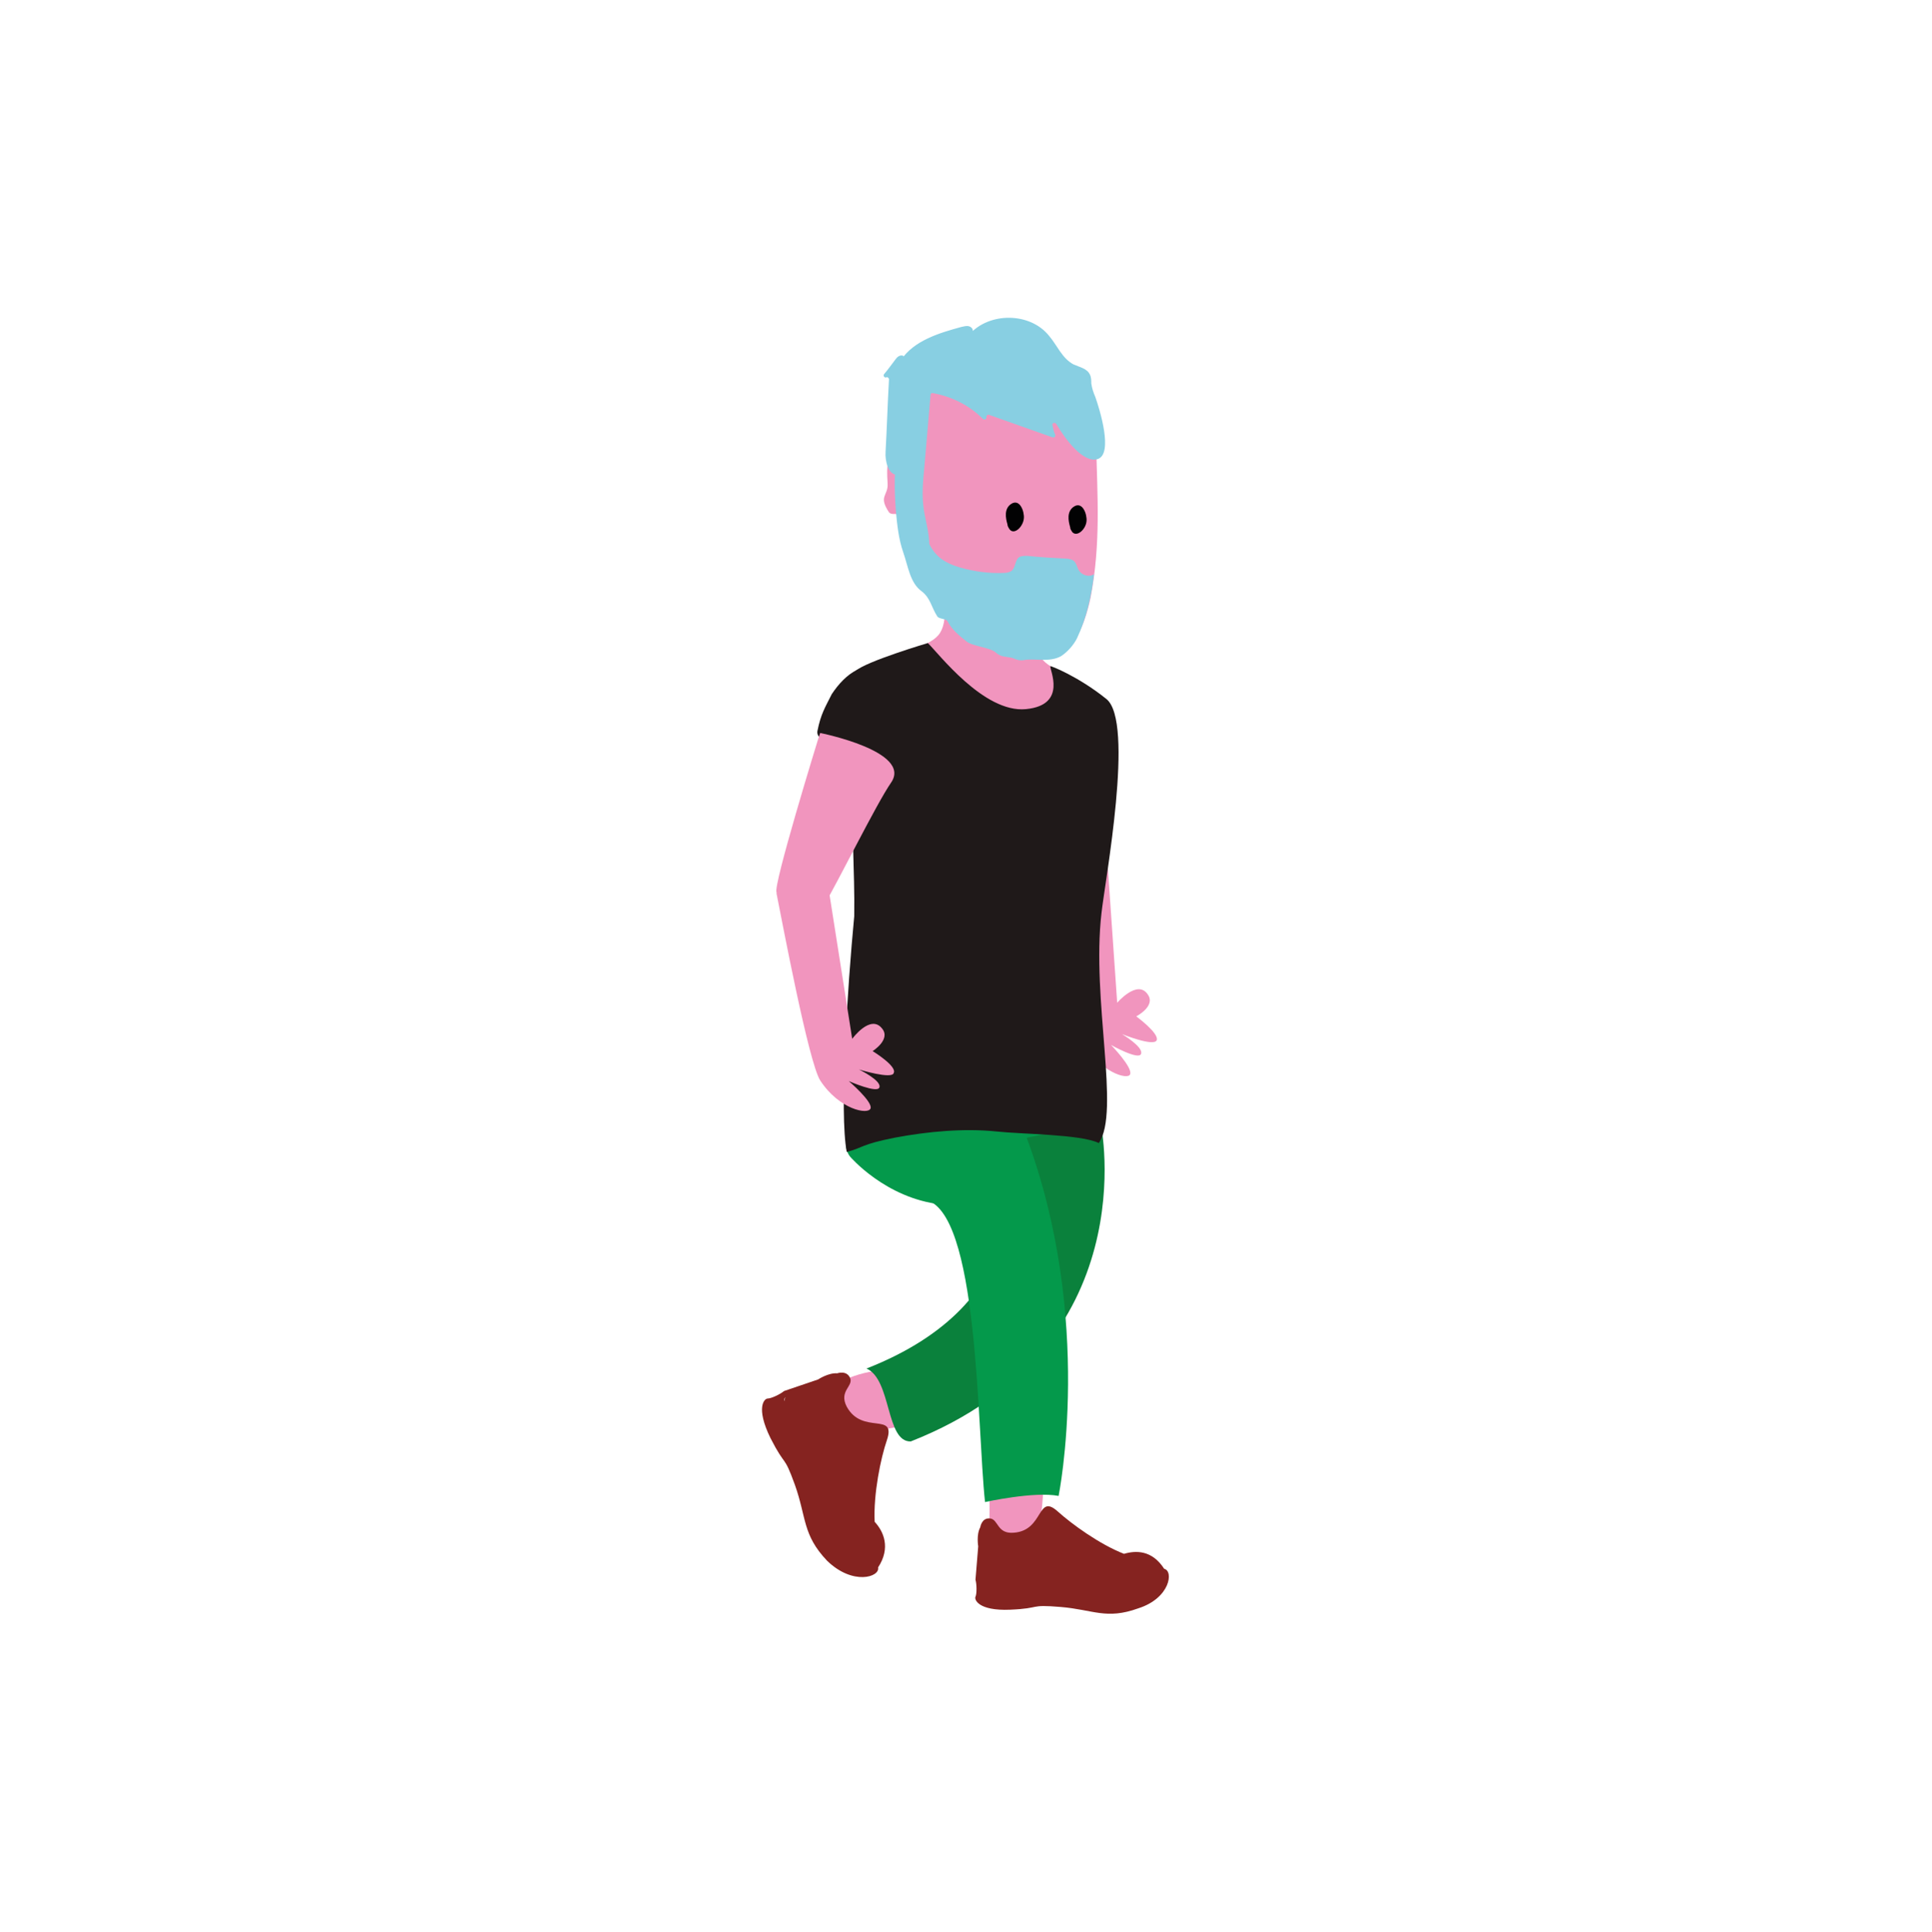
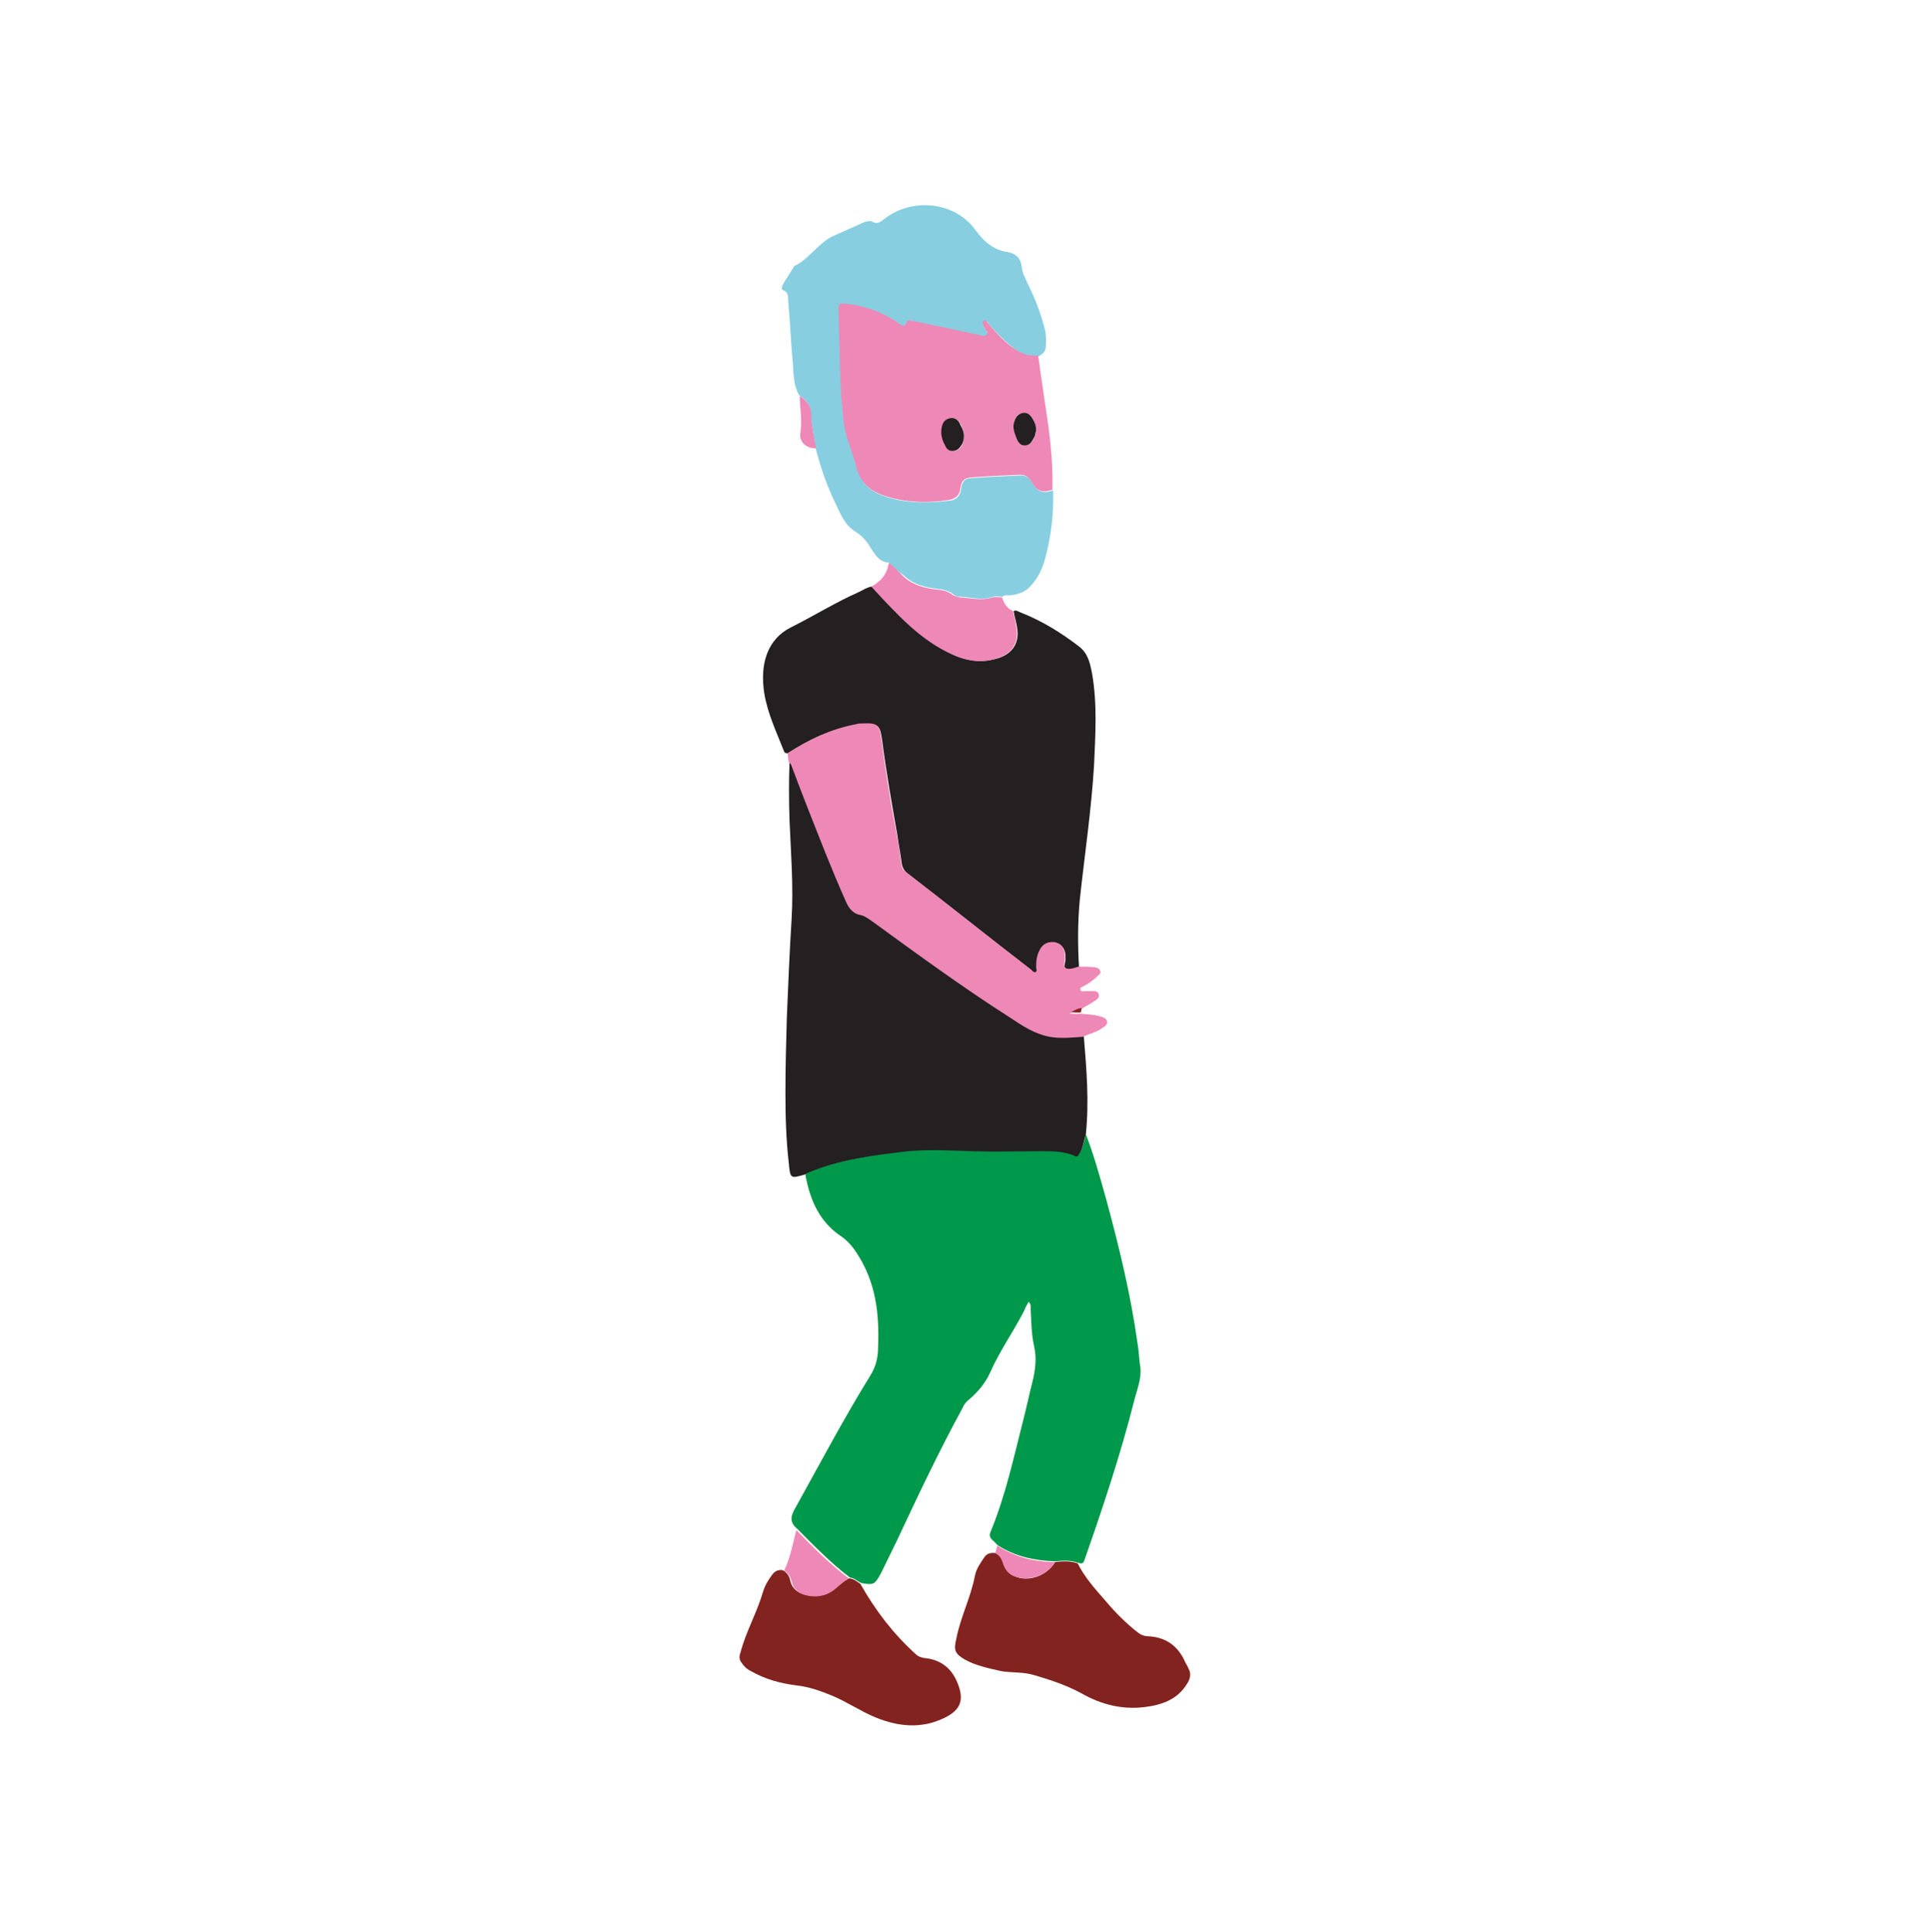
<svg xmlns="http://www.w3.org/2000/svg" version="1.1" id="Capa_1" x="0px" y="0px" viewBox="0 0 283.5 283.5" style="enable-background:new 0 0 283.5 283.5;" xml:space="preserve">
  <style type="text/css">
- 	.st0{fill:#F195BE;}
- 	.st1{fill:#852320;}
- 	.st2{fill:#0A813C;}
- 	.st3{fill:#04994B;}
- 	.st4{fill:#1F1919;}
- 	.st5{fill:#88CFE2;}
- 	.st6{fill:#020203;}
+ 	.st0{fill:#00984A;}
+ 	.st1{fill:#241F20;}
+ 	.st2{fill:#87CEE1;}
+ 	.st3{fill:#EE88B6;}
+ 	.st4{fill:#83231F;}
</style>
  <g>
-     <path class="st0" d="M133.4,209.4c0.1-1.7-0.7-3-2-5c-0.5-0.8-1.2-1.8-2.3-2.6c-0.3-0.2-0.5-0.3-0.9-0.5c-1.5,0.2-4.3,1-5.5,2.1   c-2.5,2.1,4.5,7.4,6,7.6c1.3,0.2-0.3-0.9,1.4-1.1C129.8,209.7,132.3,209.4,133.4,209.4z" />
-     <path class="st1" d="M128.9,230.1c1.9-2.9,0.8-5.3-0.5-6.7c-0.2-4.1,0.9-9.4,1.8-12c1.4-4.2-3.6-0.7-5.9-4.9c-1.2-2.3,1-3,0.5-4.2   s-1.9-0.7-1.9-0.7c-1.3-0.1-2.8,0.9-2.8,0.9l-5,1.7c-0.6,0.5-1.9,1.1-2.4,1.1s-1.8,1.3,0.4,5.8c2.3,4.5,1.9,2.2,3.6,6.9   c1.7,4.8,1.1,7.3,4.7,11.1C125.2,232.8,129.2,231.5,128.9,230.1z M115.3,205.1c-0.1,0.2-0.1,0.4-0.2,0.6   C115.1,205.4,115.2,205.2,115.3,205.1z" />
+     <path class="st0" d="M159.4,166.5c1.2,3.1,2.1,6.4,3,9.6c1.9,7,3.6,14,4.6,21.2c0.2,1.1,0.2,2.3,0.4,3.4c0.2,1.7-0.5,3.3-0.9,4.9   c-2,7.9-4.6,15.7-7.3,23.4c-0.2,0.7-0.6,0.5-1,0.4c-1.1-0.4-2.2-0.3-3.3-0.2c-3-0.1-5.9-0.7-8.5-2.4c-0.2-0.2-0.4-0.5-0.7-0.7   c-0.4-0.4-0.5-0.7-0.3-1.2c2.2-5.3,3.4-10.9,4.8-16.4c0.5-1.9,0.9-3.9,1.4-5.8c0.4-1.7,0.6-3.4,0.2-5.1c-0.4-1.8-0.4-3.6-0.5-5.4   c0-0.3,0.1-0.7-0.3-1.1c-0.3,0.5-0.5,0.9-0.7,1.4c-1.6,3.1-3.6,5.9-5,9.1c-0.7,1.5-1.8,2.8-3.1,3.9c-0.4,0.3-0.7,0.7-0.9,1.2   c-3.5,6.4-6.6,13-9.7,19.6c-0.8,1.6-1.5,3.1-2.3,4.7c-0.9,1.6-1,1.7-2.8,1.4c-0.6-0.2-1.1-0.8-1.7-0.8c-2.8-2.1-5.3-4.7-7.8-7.2   c-1.3-1.1-0.8-2.1-0.1-3.3c3.6-6.5,7.1-13.1,11-19.4c0.7-1.2,1-2.5,1-3.9c0.2-4.9-0.3-9.5-3.1-13.8c-0.7-1.1-1.5-2-2.6-2.7   c-2.8-2-4.1-4.8-4.8-8c-0.1-0.3-0.1-0.6-0.2-1c0.1-0.1,0.2-0.2,0.3-0.2c4.7-1.9,9.7-2.6,14.7-3.2c3.2-0.4,6.4-0.1,9.7,0   c3.1,0.1,6.1,0,9.2,0c1.9,0,3.9-0.1,5.7,0.7c0.5,0.2,0.6-0.2,0.7-0.4C159,168.4,159.2,167.4,159.4,166.5z" />
+     <path class="st1" d="M115.6,110.6c-0.2-0.1-0.4,0-0.5-0.3c-1.1-2.8-2.4-5.5-2.9-8.5c-0.7-4.4,0.5-8,3.9-9.7c3.4-1.7,6.6-3.7,10-5.2   c0.6-0.3,1.2-0.7,1.9-0.8c1.1,1.1,2.1,2.3,3.2,3.4c2.4,2.4,5,4.7,8.1,6.3c2.3,1.2,4.7,1.6,7.3,0.8c2.1-0.7,3.1-2.3,2.7-4.5   c-0.1-0.8-0.4-1.6-0.5-2.4c0.4-0.2,0.7,0.1,1,0.2c3.1,1.2,6,3,8.6,5c1.3,1,1.6,2.4,1.9,3.9c0.8,4.5,0.5,9.1,0.3,13.6   c-0.4,6.6-1.4,13.2-2.1,19.8c-0.3,3.3-0.3,6.5-0.1,9.8c-0.6,0.2-1.4,0.5-1.9,0.2c-0.5-0.2,0-1-0.1-1.6c0-0.2,0-0.3,0-0.5   c-0.1-0.9-0.6-1.5-1.5-1.7c-1-0.2-1.8,0.2-2.2,1.2c-0.3,0.8-0.4,1.6-0.5,2.4c0,0.3,0.2,0.7-0.1,0.8c-0.3,0.1-0.5-0.2-0.7-0.4   c-6.1-4.7-12.1-9.5-18.2-14.2c-0.4-0.3-0.7-0.8-0.8-1.3c-0.2-1.5-0.5-3-0.7-4.5c-0.8-4.5-1.6-9.1-2.2-13.7   c-0.3-2.2-0.5-2.5-2.8-2.4c-0.3,0-0.6,0-0.9,0.1C122,107,118.7,108.6,115.6,110.6z" />
+     <path class="st1" d="M159.4,166.5c-0.3,1-0.4,1.9-0.9,2.8c-0.2,0.3-0.3,0.6-0.7,0.4c-1.8-0.8-3.8-0.7-5.7-0.7c-3.1,0-6.1,0.1-9.2,0   c-3.2-0.1-6.5-0.3-9.7,0c-5,0.6-10,1.2-14.7,3.2c-0.1,0-0.2,0.1-0.3,0.2c-2.1,0.6-2.2,0.7-2.4-1.6c-0.4-3.4-0.5-6.9-0.5-10.4   c0-3.6,0.1-7.3,0.2-10.9c0.2-4.8,0.4-9.7,0.7-14.5c0.3-4.9-0.1-9.8-0.3-14.6c-0.1-2.9-0.1-5.7,0-8.6c0.3,0.2,0.4,0.5,0.5,0.8   c0.7,1.8,1.4,3.6,2.1,5.5c1.8,4.8,3.6,9.5,5.8,14.2c0.4,0.9,0.9,1.7,2,1.9c0.7,0.2,1.3,0.6,1.9,1c6.7,4.8,13.3,9.7,20.2,14.1   c1.8,1.2,3.6,2.4,5.8,2.8c1.6,0.3,3.3,0.1,4.9,0C159.5,157,159.9,161.7,159.4,166.5z" />
+     <path class="st2" d="M130.5,82.6c-1.4-0.1-2-1.1-2.7-2.2c-0.6-1-1.3-1.8-2.3-2.4c-1.6-1-2.2-2.8-3-4.4c-1.2-2.5-2.1-5.2-2.8-7.9   c-0.2-1.6-0.6-3.2-0.7-4.9c0-1.4-0.7-2.1-1.7-2.8c-0.8-1.4-0.8-3-0.9-4.5c-0.3-3.1-0.4-6.2-0.7-9.4c0-0.6,0-1.2-0.7-1.5   c-0.4-0.1-0.2-0.5-0.1-0.8c0.5-0.9,1.1-1.7,1.6-2.6c0.1-0.1,0.1-0.2,0.2-0.2c2.1-1,3.3-3.2,5.5-4.3c1.6-0.7,3.1-1.4,4.7-2.1   c0.3-0.1,0.8-0.2,1.1-0.1c0.9,0.6,1.4-0.1,2-0.5c3.7-2.8,10-2.7,13.3,1.9c1.1,1.5,2.5,2.8,4.6,3.1c1.2,0.2,2,0.9,2.1,2.3   c0.1,0.8,0.5,1.5,0.8,2.2c1.1,2.2,2,4.5,2.6,6.9c0.2,0.9,0.2,1.8,0.1,2.7c-0.1,0.6-0.5,0.9-1,1.2c-1.2,0.1-2.3-0.2-3.3-0.9   c-1.5-1.1-2.8-2.4-4-3.8c-0.2-0.2-0.3-0.6-0.7-0.4c-0.3,0.2-0.1,0.5,0,0.8c0.1,0.2,0.1,0.3,0.2,0.4c0.1,0.3,0.4,0.6,0.2,0.9   c-0.2,0.3-0.6,0.1-0.9,0c-3.3-0.7-6.6-1.4-9.9-2.1c-0.3-0.1-0.7-0.3-0.9,0.2c-0.3,0.8-0.7,0.5-1.1,0.2c-2.3-1.6-4.9-2.6-7.7-2.9   c-1.2-0.1-1.2-0.2-1.2,1.1c0.1,4.2,0.3,8.4,0.4,12.7c0,1.1,0.2,2.1,0.3,3.1c0.2,2.4,1.3,4.6,1.9,7c0.5,2.2,1.9,3.5,3.9,4.2   c3.1,1.1,6.4,1.1,9.7,0.7c1-0.1,1.6-0.7,1.7-1.8c0.1-0.9,0.5-1.5,1.4-1.5c2.4-0.2,4.9-0.3,7.3-0.4c0.8,0,1.3,0.3,1.7,1   c0.8,1.4,1.5,1.7,3.1,1.2c0.1,3.4-0.3,6.8-1.2,10.1c-0.4,1.4-1,2.7-2,3.8c-0.8,1-2,1.4-3.2,1.5c-0.4,0-0.7-0.1-1,0.2   c-0.5,0-1-0.1-1.4,0c-1.6,0.6-3.2,0.1-4.8,0c-0.4,0-0.8-0.1-1.1-0.4c-0.5-0.4-1.2-0.6-1.8-0.7c-2-0.2-4-0.6-5.5-2.1   C131.8,83.9,131.1,83.3,130.5,82.6z" />
+     <path class="st3" d="M154.5,71.9c-1.6,0.5-2.3,0.2-3.1-1.2c-0.4-0.7-0.9-1-1.7-1c-2.4,0.1-4.9,0.2-7.3,0.4   c-0.9,0.1-1.3,0.6-1.4,1.5c-0.1,1.1-0.7,1.6-1.7,1.8c-3.3,0.5-6.5,0.4-9.7-0.7c-2-0.7-3.4-2-3.9-4.2c-0.6-2.3-1.7-4.5-1.9-7   c-0.1-1.1-0.2-2.1-0.3-3.1c-0.2-4.2-0.3-8.4-0.4-12.7c0-1.2,0-1.2,1.2-1.1c2.8,0.3,5.4,1.3,7.7,2.9c0.5,0.3,0.8,0.6,1.1-0.2   c0.1-0.4,0.5-0.2,0.9-0.2c3.3,0.7,6.6,1.4,9.9,2.1c0.3,0.1,0.7,0.2,0.9,0c0.3-0.3,0-0.6-0.2-0.9c-0.1-0.2-0.1-0.3-0.2-0.4   c-0.1-0.3-0.3-0.6,0-0.8c0.4-0.2,0.5,0.2,0.7,0.4c1.2,1.4,2.4,2.8,4,3.8c1,0.7,2.1,1,3.3,0.9c0.3,2.3,0.7,4.7,1,7   C154.1,63.5,154.6,67.7,154.5,71.9z M152.1,63.2c0-0.6-0.2-1.2-0.5-1.7c-0.3-0.5-0.7-1-1.4-0.9c-0.8,0.1-1.1,0.6-1.3,1.3   c-0.2,0.8,0,1.6,0.3,2.4c0.2,0.5,0.5,1.1,1.2,1.1c0.8,0,1.2-0.6,1.4-1.2C152,63.9,152.1,63.5,152.1,63.2z M141.5,64   c0-0.6-0.2-1.1-0.4-1.6c-0.4-0.6-0.8-1.2-1.6-1c-0.8,0.2-1.1,0.9-1.2,1.6c-0.1,0.8,0.2,1.6,0.5,2.3c0.2,0.5,0.5,0.9,1.1,0.9   c0.6,0,1-0.3,1.3-0.8C141.4,65,141.5,64.5,141.5,64z" />
+     <path class="st3" d="M159,152.2c-1.6,0.1-3.3,0.3-4.9,0c-2.2-0.4-4-1.6-5.8-2.8c-6.9-4.4-13.6-9.3-20.2-14.1   c-0.6-0.4-1.2-0.9-1.9-1c-1-0.2-1.6-1-2-1.9c-2.1-4.7-3.9-9.4-5.8-14.2c-0.7-1.8-1.4-3.6-2.1-5.5c-0.1-0.3-0.2-0.6-0.5-0.8   c-0.1-0.4-0.1-0.8-0.2-1.3c3.1-2,6.4-3.6,10.1-4.3c0.3-0.1,0.6-0.1,0.9-0.1c2.3-0.1,2.5,0.2,2.8,2.4c0.6,4.6,1.3,9.1,2.2,13.7   c0.3,1.5,0.5,3,0.7,4.5c0.1,0.6,0.3,1,0.8,1.3c6.1,4.7,12.1,9.5,18.2,14.2c0.2,0.2,0.4,0.5,0.7,0.4c0.3-0.1,0.1-0.5,0.1-0.8   c0-0.8,0.1-1.7,0.5-2.4c0.4-0.9,1.2-1.3,2.2-1.2c1,0.2,1.4,0.8,1.5,1.7c0,0.2,0,0.3,0,0.5c0.1,0.5-0.3,1.3,0.1,1.6   c0.5,0.3,1.3,0,1.9-0.2c0.8,0,1.6,0,2.4,0.1c0.3,0,0.7,0.2,0.8,0.5c0.2,0.4-0.2,0.6-0.4,0.8c-0.6,0.6-1.3,1.1-2.1,1.5   c-0.2,0.1-0.5,0.2-0.4,0.5c0.1,0.3,0.4,0.2,0.6,0.2c0.5,0,0.9,0,1.4,0c0.3,0,0.6,0.1,0.7,0.5c0.1,0.3-0.1,0.6-0.4,0.8   c-0.7,0.5-1.5,0.9-2.3,1.4c-0.5-0.1-0.9,0.2-1.6,0.6c0.7,0,1.1,0.1,1.5,0c1,0.1,2,0.1,3,0.4c0.4,0.1,0.9,0.3,1,0.7   c0.1,0.5-0.3,0.8-0.7,1C161.1,151.5,160,151.7,159,152.2z" />
+     <path class="st4" d="M154.9,229.3c1.1-0.1,2.2-0.2,3.3,0.2c1,2,2.5,3.7,4,5.4c1.5,1.8,3.1,3.4,4.9,4.8c0.4,0.3,0.9,0.5,1.4,0.5   c2.4,0.1,4.2,1.2,5.3,3.4c0.2,0.5,0.5,0.9,0.7,1.4c0.4,0.7,0.2,1.5-0.2,2.1c-1.4,2.4-3.8,3.2-6.3,3.5c-3.3,0.4-6.4-0.4-9.2-2   c-2.2-1.2-4.6-2-7-2.7c-1.6-0.5-3.3-0.3-4.9-0.6c-1.8-0.4-3.7-0.8-5.3-1.7c-1.5-0.9-1.6-1.4-1.2-3.1c0.6-3.1,2.1-6,2.7-9.1   c0.2-1.1,0.8-1.9,1.4-2.8c0.4-0.6,1-0.7,1.7-0.6c0.7,0.4,1,1,1.2,1.7c0.3,0.8,0.8,1.4,1.6,1.7C151,232.3,153.7,231.3,154.9,229.3z" />
+     <path class="st4" d="M124.6,231.7c0.7,0,1.2,0.5,1.7,0.8c2.2,3.9,4.8,7.3,8.1,10.3c0.4,0.4,0.8,0.5,1.3,0.6   c2.3,0.2,3.9,1.4,4.8,3.5c1.1,2.6,0.6,4.1-1.9,5.3c-3.3,1.6-6.7,1.3-10.1-0.1c-2.2-0.9-4.2-2.3-6.4-3.2c-1.7-0.7-3.4-1.3-5.3-1.5   c-2.3-0.3-4.5-0.9-6.6-2.1c-0.6-0.3-1-0.7-1.4-1.3c-0.3-0.4-0.3-0.9-0.1-1.4c0.8-3.1,2.4-5.8,3.3-8.9c0.3-1,0.8-1.8,1.4-2.6   c0.4-0.5,0.9-0.7,1.5-0.6c0.6,0.3,1,0.9,1.1,1.5c0.3,1.4,1.4,2,2.7,2.2c1.5,0.2,2.8-0.2,3.9-1.2   C123.4,232.6,123.9,232.1,124.6,231.7z" />
+     <path class="st3" d="M130.5,82.6c0.7,0.6,1.3,1.2,2,1.9c1.5,1.5,3.5,1.9,5.5,2.1c0.7,0.1,1.3,0.3,1.8,0.7c0.3,0.2,0.7,0.3,1.1,0.4   c1.6,0.1,3.2,0.5,4.8,0c0.4-0.1,0.9,0,1.4,0c0.3,0.9,0.7,1.6,1.6,2c0.2,0.8,0.4,1.6,0.5,2.4c0.4,2.2-0.6,3.8-2.7,4.5   c-2.5,0.9-4.9,0.4-7.3-0.8c-3.1-1.5-5.7-3.8-8.1-6.3c-1.1-1.1-2.1-2.2-3.2-3.4C129.3,85.4,130.2,84.3,130.5,82.6z" />
+     <path class="st3" d="M124.6,231.7c-0.7,0.4-1.2,0.9-1.8,1.4c-1.1,1-2.4,1.4-3.9,1.2c-1.4-0.2-2.4-0.8-2.7-2.2   c-0.2-0.7-0.5-1.2-1.1-1.5c0.9-1.9,1.3-4,1.8-6C119.3,227.1,121.8,229.6,124.6,231.7z" />
+     <path class="st3" d="M154.9,229.3c-1.2,2-3.9,2.9-6,2.1c-0.8-0.3-1.3-0.9-1.6-1.7c-0.2-0.7-0.5-1.4-1.2-1.7   c0.1-0.4,0.2-0.7,0.3-1.1C149,228.6,151.9,229.3,154.9,229.3z" />
+     <path class="st3" d="M117.4,58.1c1,0.7,1.7,1.5,1.7,2.8c0,1.6,0.4,3.2,0.7,4.9c-1.4,0.1-2.6-1-2.3-2.3   C117.8,61.6,117.4,59.9,117.4,58.1z" />
+     <path class="st4" d="M158.7,148.6c-0.4,0.1-0.9,0-1.5,0c0.6-0.3,1-0.6,1.6-0.6C158.7,148.3,158.7,148.5,158.7,148.6z" />
+     <path class="st1" d="M152.1,63.2c-0.1,0.3-0.1,0.7-0.3,1c-0.3,0.6-0.6,1.2-1.4,1.2c-0.7,0-1-0.6-1.2-1.1c-0.3-0.8-0.6-1.6-0.3-2.4   c0.2-0.7,0.6-1.2,1.3-1.3c0.7-0.1,1.1,0.4,1.4,0.9C151.9,62,152.1,62.5,152.1,63.2z" />
+     <path class="st1" d="M141.5,64c0,0.5-0.1,1-0.4,1.4c-0.3,0.5-0.7,0.8-1.3,0.8c-0.6,0-0.9-0.4-1.1-0.9c-0.4-0.7-0.6-1.5-0.5-2.3   c0.1-0.8,0.4-1.4,1.2-1.6c0.8-0.2,1.3,0.3,1.6,1C141.3,62.9,141.5,63.5,141.5,64z" />
  </g>
-   <path class="st2" d="M127.2,200.9c3.7,1.6,2.8,10.8,6.5,10.7c34.8-13.7,27.9-46.6,27.9-46.6l-14.8-1.5  C149.2,172.4,151.9,191.2,127.2,200.9z" />
-   <path class="st0" d="M152.8,213.1c-1,0.6,0,1.4-0.8,1.6c-2.4,0.9-4.3,1.3-6.7,1.4v0.1c-0.1,0.1-0.2,0.2-0.3,0.2  c0.7,6.3-0.2,12.1-0.2,12.1s3.6-1.8,8-5.7C152.7,222.9,153.7,217.4,152.8,213.1z" />
-   <path class="st1" d="M170.9,230.3c-1.8-2.8-4.2-2.7-5.9-2.2c-3.6-1.4-7.7-4.4-9.7-6.2c-3.1-2.8-2,2.8-6.5,3.1  c-2.5,0.2-2.2-2-3.5-2.1c-1.2-0.1-1.4,1.3-1.4,1.3c-0.6,1.1-0.3,2.8-0.3,2.8l-0.4,4.9c0.2,0.7,0.2,2.1,0,2.5s0.4,2.1,5.1,1.9  c4.7-0.2,2.6-0.8,7.4-0.4c4.8,0.4,6.7,1.9,11.4,0.2C171.8,234.6,172.3,230.6,170.9,230.3z M144.1,232.4c0.1,0.1,0.3,0.3,0.4,0.4  C144.3,232.6,144.2,232.5,144.1,232.4z" />
-   <path class="st3" d="M143,165.4c-5.3,1.9-4.7,5.2-7.3,10.7c8,1.4,7.7,33.3,8.9,44.4c0,0,7.2-1.6,10.8-0.9c0,0,5.3-26-4.8-52.9  C149.4,167.1,144.1,165,143,165.4z" />
-   <path class="st0" d="M166.8,149.2c0,0,2.9-1.5,1.7-3.2c-1.5-2.3-4.5,1.2-4.5,1.2l-1.6-23.1c-1.3-2.2-5.9-1.2-7.6,0.9v0.1  c0.5,4.6,2.5,25,4.1,27.8c2.5,4.5,6.7,5.7,7,4.8c0.4-1-2.8-4.3-2.8-4.3s4.1,2.3,4.4,1.3c0.4-1-2.8-2.9-2.8-2.9s4.7,1.9,5.1,0.9  S166.8,149.2,166.8,149.2z" />
-   <path class="st4" d="M131.1,98.1c-4.2-1.4-7,0.8-9,3.8c-1,2-1.6,2.9-2.1,5.4c-0.1,0.5,0.2,1,0.7,1.2c2.5,0.8,9.8,3.2,10.5,6.6  c0.5,2.2,3.7-3.3,5.2-9.6C136.1,102.2,134.2,99.2,131.1,98.1z" />
-   <path class="st3" d="M151.8,166.8c1.9-0.4,3.8-0.7,5.7-0.9c-5.7-1.8-18.7-5.3-26.3-3c-9.9,2.9-6.4,6.9-6.4,6.9s5.2,6.1,13.3,7  C138.6,170.2,146.3,167.9,151.8,166.8z" />
-   <path class="st0" d="M152.9,88.9c0.5-3.2,2.4-6.2,2.4-9.3c-1.4,0.6-2.6,1.9-3.7,2.8c-1.7,1.4-3.4,2.7-5.2,4.1  c-1.7,1.4-0.4-3.2-2.2-2c-1.1,0.7-4-1.9-5.2-1.3c-0.3,8.5,0.1,9.7-3,11.3c-0.9,2.8-4.4,7.4-5.6,10.1c5.1,3,25.6,7.5,26.2-5.7  C150.2,96.7,152.2,93.3,152.9,88.9z" />
-   <path class="st0" d="M130.3,71c-0.4-5.9,1.2-3.3,1.5-6.6c0.2-2.5,0.7-7.7,2.9-9c2.2-1.2,4.7-1.7,7.3-1.8c4.2-0.2,8.5,0.4,12.5,2  c2.3,0.9,4.7,2.4,5.7,4.7c0.7,1.5,0.7,3.1,0.7,4.7c0.2,8,0.7,14.8-0.8,22.7c-0.4,1.9-1.3,5.2-2.7,6.6c-1.9,1.9-4.9,2-7.6,2  c-1.5-0.8-2.8-2.1-4.1-3.2c-1.8-1.5-3.4-3.2-5-4.8c-1.6-1.6-3.2-3.1-4.8-4.7c-0.7-0.8-1.6-1.6-2.5-2.1c0-0.3,0.1-0.5,0.2-0.8  c-1-0.1-1.4-1.3-1.4-2.2c0-1,0.3-2-0.2-2.8c-0.3-0.5-1.1,0-1.5-0.5C128.9,72.8,130.4,72.8,130.3,71z" />
-   <path class="st5" d="M154.5,62.4c0.1,0.5,0.2,1,0.4,1.4c0.1,0.2-0.1,0.5-0.4,0.4c-3.1-1.1-6.2-2.2-9.3-3.3c-0.2-0.1-0.4,0.1-0.4,0.3  l0,0c0.1,0.3-0.3,0.5-0.5,0.3c-2-2-4.6-3.3-7.4-3.8c-0.2,0-0.3,0.1-0.3,0.3c-0.3,3.5-0.6,7-0.9,10.5c-0.2,2.1-0.4,4.1-0.1,6.2  c0.3,2.1,1.1,4.3,0.7,6.4c0,0.1-0.1,0.2-0.2,0.2c-1.5,0.5-2.7-1.4-3.1-3c-0.6-2.7-1-5.5-1-8.3c0-0.2-0.1-0.3-0.3-0.3  c-1.3,0-1.8-2-1.7-3.4c0.2-3.5,0.3-7.1,0.5-10.6c0-0.2-0.2-0.4-0.4-0.3l0,0c-0.3,0.1-0.5-0.3-0.3-0.5c0.6-0.7,1-1.3,1.7-2.2  c0.2-0.3,0.6-0.6,1-0.5s0.1,0.9-0.2,0.6c1.9-2.8,5.5-3.9,8.8-4.8c0.5-0.1,1.1-0.3,1.5,0.1c0.4,0.3,0.2,1.2-0.3,1  c2.9-3.3,8.9-3.3,11.7,0.2c1.2,1.4,1.9,3.3,3.6,4.2c0.9,0.4,2,0.6,2.4,1.5c0.2,0.4,0.2,0.9,0.2,1.3c0.1,0.7,0.3,1.3,0.6,2  c0.6,1.7,2.7,8.4,0.3,9.1c-2.1,0.6-4.7-2.9-6-5.1C154.9,61.9,154.4,62.1,154.5,62.4z" />
-   <path class="st5" d="M131.5,74.9c0.2,2.1,0.4,4.2,1.1,6.2c0.7,2,1,4.5,2.7,5.7c1.3,1,1.4,2.3,2.3,3.7c0.3,0.4,1.3,0.3,1.5,0.7  c0.6,1.2,1.7,2.1,2.7,2.9c0.9,0.8,3.5,0.9,4.4,1.7c0.2,0.2,0.4,0.3,0.6,0.4c0.6,0.3,1.5,0.2,2.1,0.5c0.5,0.2,0.9,0.3,1.4,0.2  c1.5-0.3,3.8,0.4,5.5-0.6c0.9-0.6,1.8-1.6,2.3-2.6c1.4-3,2.1-6.1,2.5-9.4c-0.8,0.5-1.9,0.1-2.3-0.7c-0.2-0.4-0.3-0.9-0.6-1.2  c-0.3-0.3-0.9-0.4-1.3-0.4c-1.9-0.1-3.7-0.2-5.6-0.4c-0.4,0-0.9,0-1.2,0.2c-0.6,0.4-0.5,1.5-1.1,2c-0.3,0.2-0.7,0.3-1.1,0.3  c-2.2,0.1-4.4-0.2-6.5-0.8c-1-0.3-2-0.7-2.9-1.4c-1.7-1.4-2.3-3.6-2.7-5.7c-0.7-3.8-1-7.8-0.7-11.7c0-0.7-0.3-3-1.6-2  c-0.6,0.5-1,2.8-1.2,3.6C131.2,68.9,131.3,71.9,131.5,74.9z" />
-   <path class="st6" d="M148.2,77.7c-0.1-0.2-0.3-0.4-0.3-0.7c-0.3-1-0.5-2.3,0.5-3c1.3-0.9,2,1.1,1.9,2.1  C150.2,77.3,148.9,78.6,148.2,77.7z" />
-   <path class="st6" d="M157.4,78.1c-0.1-0.2-0.3-0.4-0.3-0.7c-0.3-1-0.5-2.3,0.5-3c1.3-0.9,2,1.1,1.9,2.1  C159.4,77.7,158.1,78.9,157.4,78.1z" />
-   <path class="st4" d="M162.4,102.6c-4.1-3.3-8.2-4.9-8.2-4.8c-0.2,0.4,2.6,5.7-3.6,6.3c-6.2,0.6-12.9-8.3-14.4-9.7  c0,0-9.1,2.7-10.6,4.1c-2.9,5.8,0.3,11.5-0.2,17.8c-0.5,5.7,0.1,11.1,0,18.2c-1,10.5-2.2,28.9-1.1,34.6c2.4-0.6,2-1.1,7.1-2.1  c4.8-0.9,10.1-1.4,14.9-0.9c3.6,0.4,12.4,0.4,15,1.7c3.2-4.6-1.1-21,0.4-33.8C162.2,129.4,166.6,105.9,162.4,102.6z" />
-   <path class="st0" d="M120.4,107.6l-0.3,0.9c0,0-6.7,21.7-6.1,22.5c1,2.1,1.7,2,3.9,2.3c0.5,0.1,2.4-0.2,3-0.3  c2.2-3.7,7.7-14.9,9.9-18.1C134,110.3,120.4,107.6,120.4,107.6z" />
-   <path class="st0" d="M128.1,154.3c0,0,2.7-1.7,1.4-3.3c-1.7-2.2-4.4,1.5-4.4,1.5l-3.6-22.9c-1.5-2.1-6-0.7-7.5,1.5v0.1  c0.9,4.5,4.7,24.7,6.4,27.4c2.8,4.3,7.1,5.1,7.4,4.1s-3.2-4-3.2-4s4.3,1.9,4.5,0.9c0.3-1-3-2.6-3-2.6s4.9,1.5,5.1,0.5  C131.7,156.5,128.1,154.3,128.1,154.3z" />
</svg>
